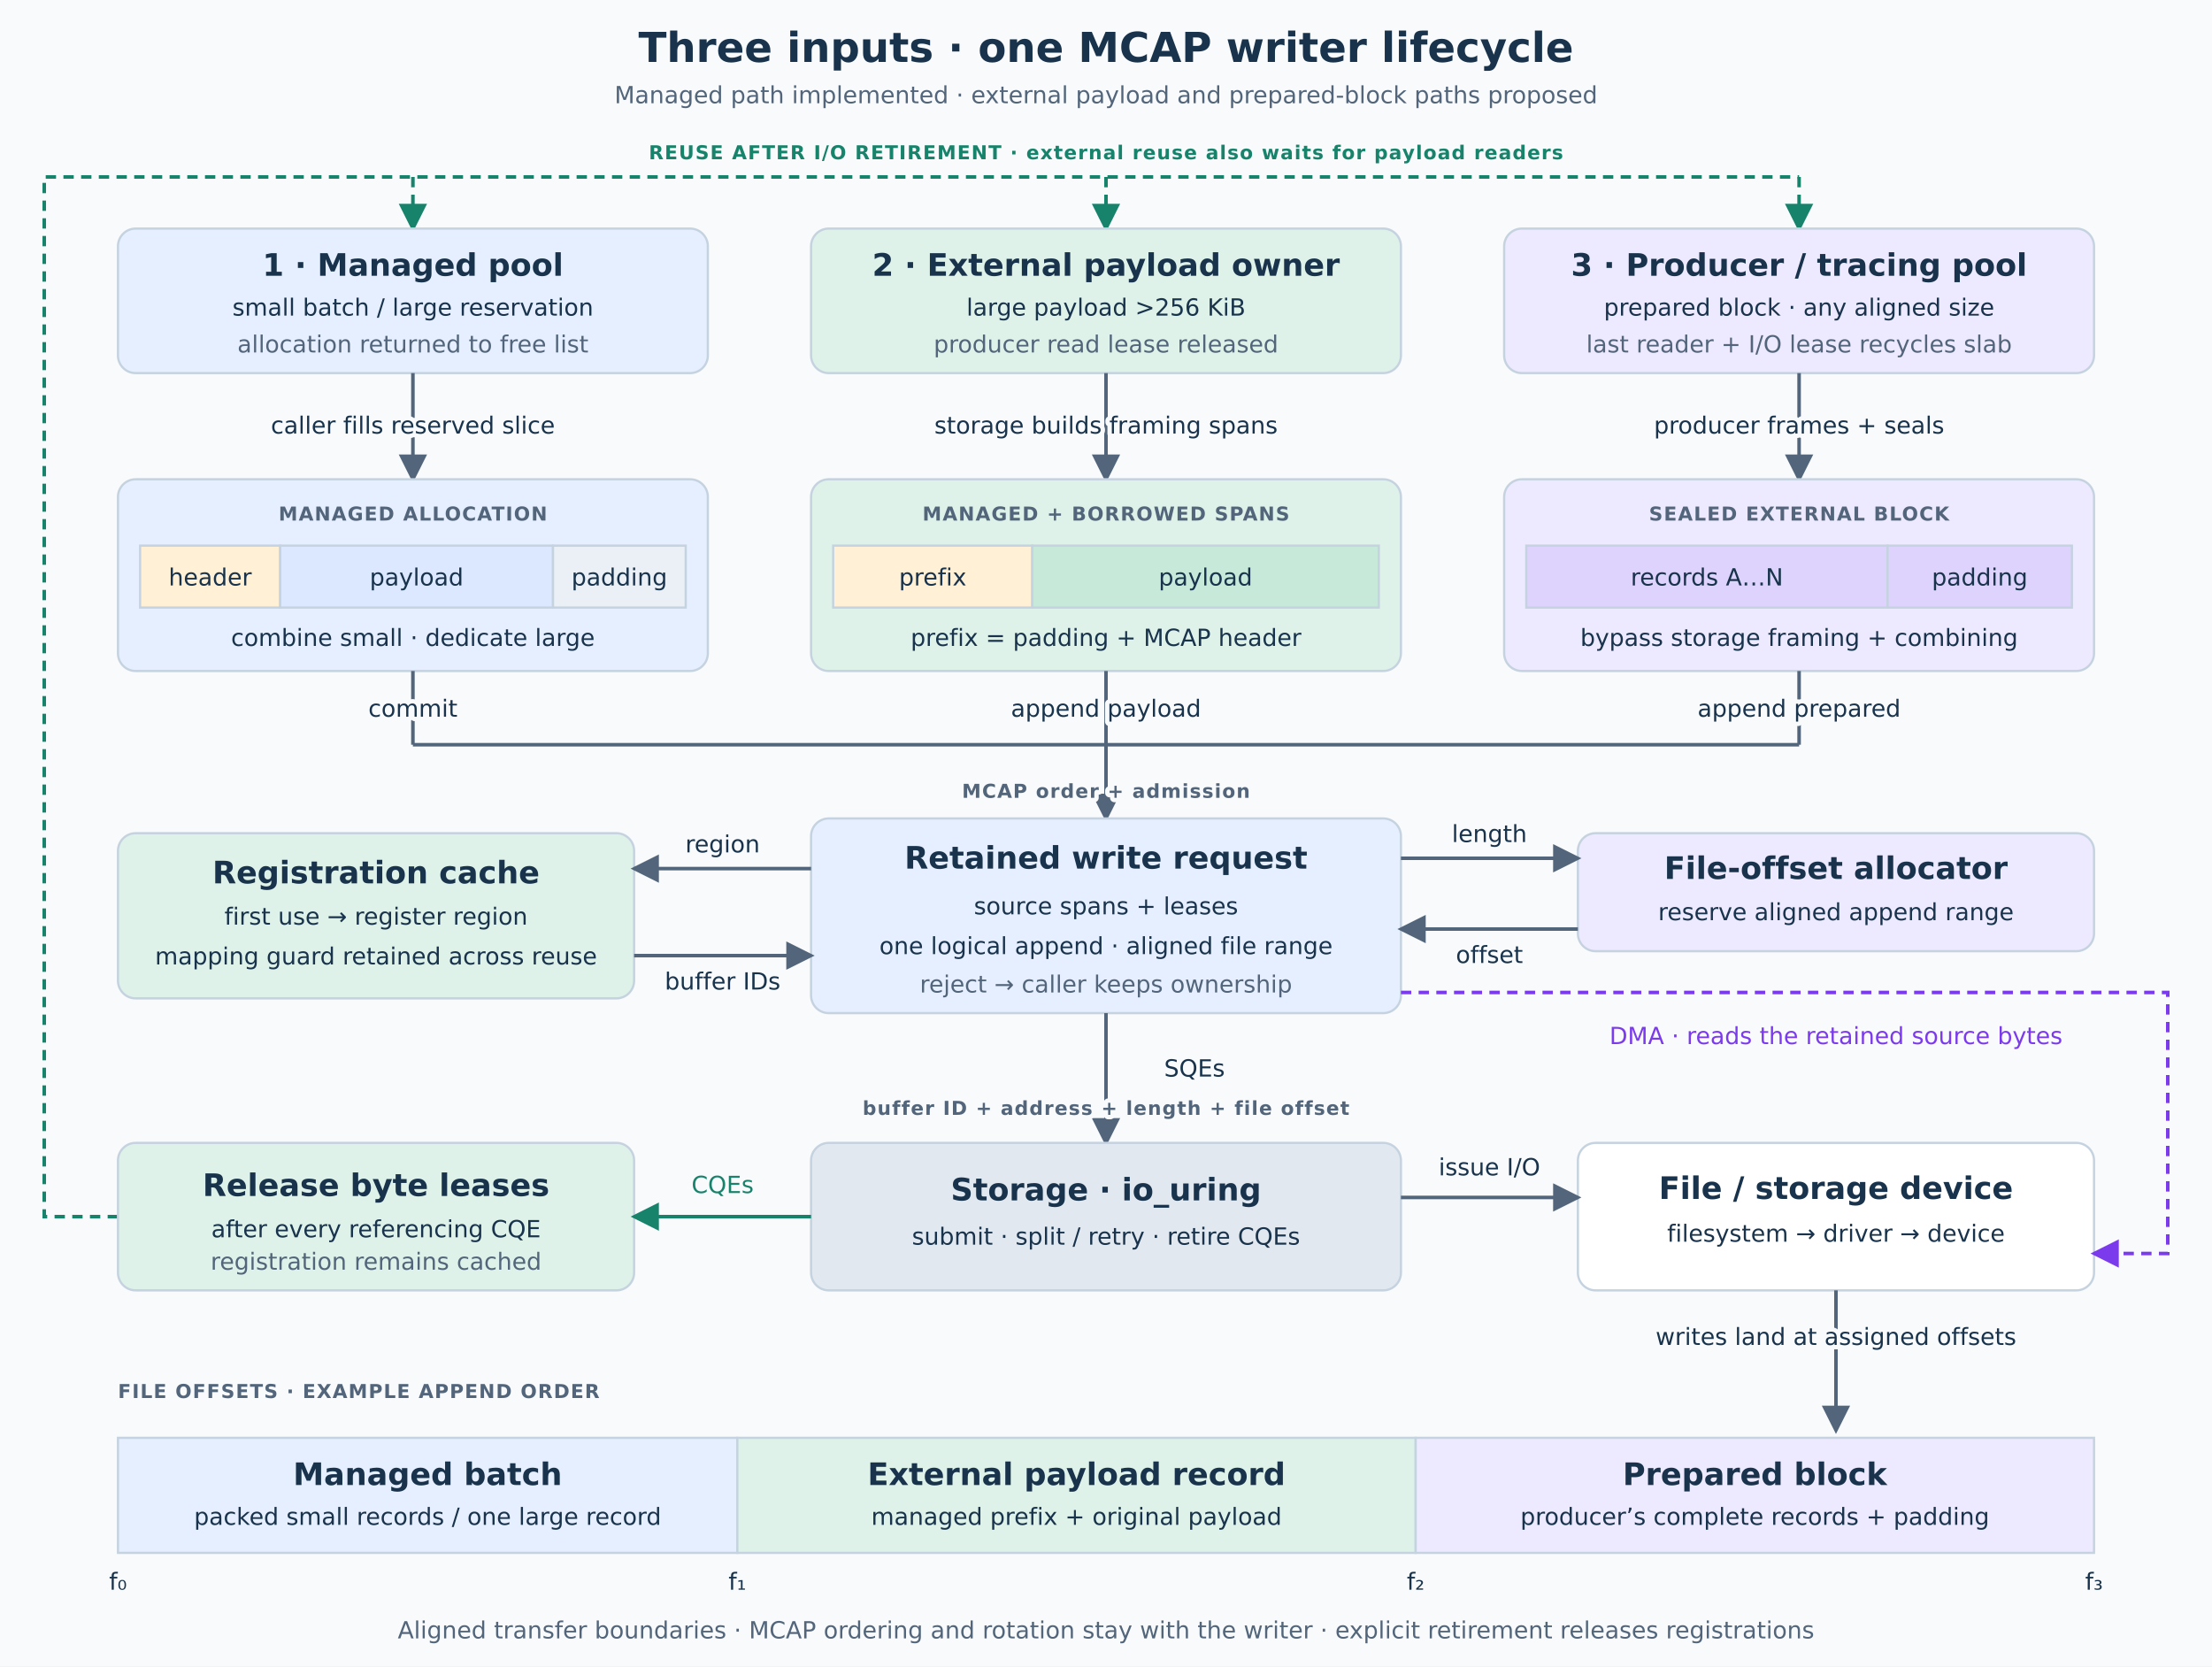
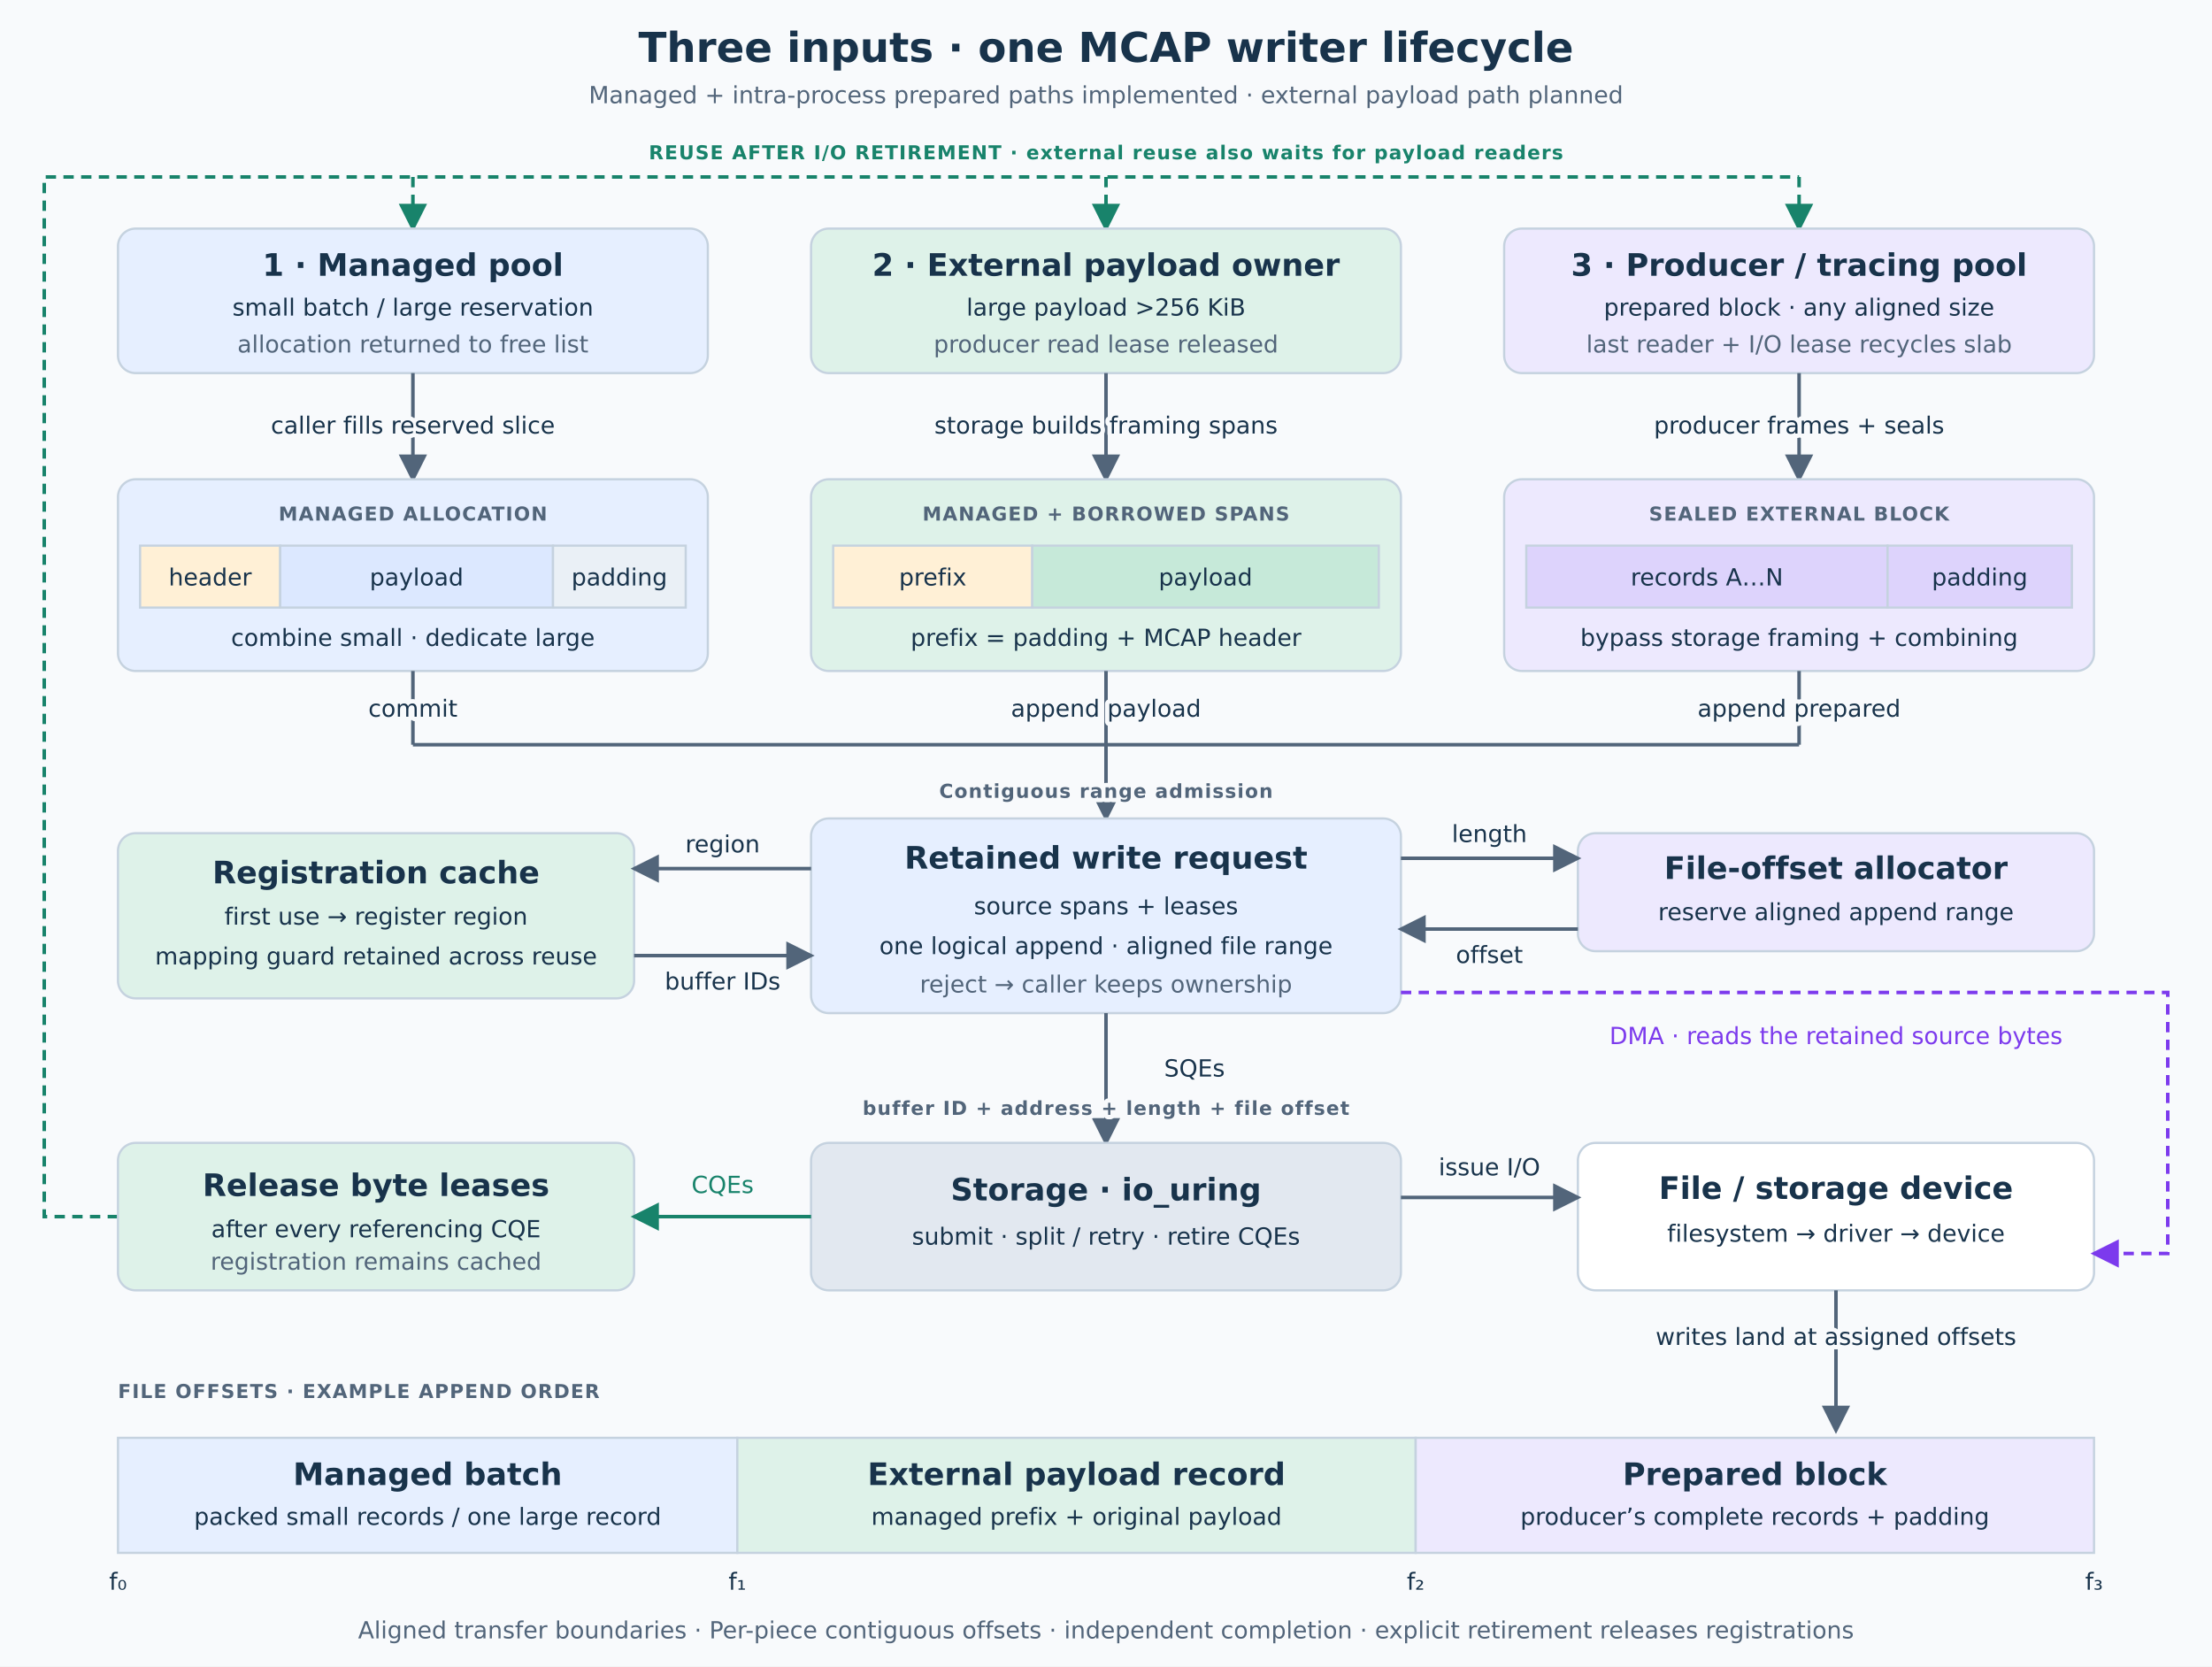
<svg xmlns="http://www.w3.org/2000/svg" width="1500" height="1130" viewBox="0 0 1500 1130" role="img" aria-labelledby="title desc">
  <defs>
    <marker id="a" markerWidth="8" markerHeight="8" refX="7" refY="4" orient="auto">
      <path d="M0 0L8 4L0 8" fill="#52657a" />
    </marker>
    <marker id="g" markerWidth="8" markerHeight="8" refX="7" refY="4" orient="auto">
      <path d="M0 0L8 4L0 8" fill="#18836b" />
    </marker>
    <marker id="d" markerWidth="8" markerHeight="8" refX="7" refY="4" orient="auto">
      <path d="M0 0L8 4L0 8" fill="#7c3aed" />
    </marker>
  </defs>
  <style>text{font-family:DejaVu Sans,sans-serif;fill:#18334b}.title{font-size:28px;font-weight:700}.h{font-size:21px;font-weight:700}.s{font-size:16px}.tag{font-size:13px;font-weight:700;letter-spacing:.7px;fill:#52657a}</style>
  <rect width="1500" height="1130" fill="#f8fafc" />
  <text x="750" y="42" class="title" text-anchor="middle">Three inputs · one MCAP writer lifecycle</text>
-   <text x="750" y="70" class="s" text-anchor="middle" style="fill:#52657a">Managed path implemented · external payload and prepared-block paths proposed</text>
+   <text x="750" y="70" class="s" text-anchor="middle" style="fill:#52657a">Managed + intra-process prepared paths implemented · external payload path planned</text>
  <path d="M80 825H30V120H1220" fill="none" stroke="#18836b" stroke-width="2.4" stroke-dasharray="7 5" />
  <text x="750" y="108" class="tag" text-anchor="middle" style="fill:#18836b">REUSE AFTER I/O RETIREMENT · external reuse also waits for payload readers</text>
  <path d="M280 120V155" fill="none" stroke="#18836b" stroke-width="2.4" stroke-dasharray="7 5" marker-end="url(#g)" />
  <path d="M750 120V155" fill="none" stroke="#18836b" stroke-width="2.4" stroke-dasharray="7 5" marker-end="url(#g)" />
  <path d="M1220 120V155" fill="none" stroke="#18836b" stroke-width="2.4" stroke-dasharray="7 5" marker-end="url(#g)" />
  <rect x="80" y="155" width="400" height="98" rx="12" fill="#e6efff" stroke="#c5d2df" stroke-width="1.5" />
  <text x="280" y="187" class="h" text-anchor="middle">1 · Managed pool</text>
  <text x="280" y="214" class="s" text-anchor="middle">small batch / large reservation</text>
  <text x="280" y="239" class="s" text-anchor="middle" style="fill:#52657a">allocation returned to free list</text>
  <path d="M280 253V325" fill="none" stroke="#52657a" stroke-width="2.4" marker-end="url(#a)" />
  <rect x="550" y="155" width="400" height="98" rx="12" fill="#def2e9" stroke="#c5d2df" stroke-width="1.5" />
  <text x="750" y="187" class="h" text-anchor="middle">2 · External payload owner</text>
  <text x="750" y="214" class="s" text-anchor="middle">large payload &gt;256 KiB</text>
  <text x="750" y="239" class="s" text-anchor="middle" style="fill:#52657a">producer read lease released</text>
  <path d="M750 253V325" fill="none" stroke="#52657a" stroke-width="2.4" marker-end="url(#a)" />
  <rect x="1020" y="155" width="400" height="98" rx="12" fill="#ede9fe" stroke="#c5d2df" stroke-width="1.5" />
  <text x="1220" y="187" class="h" text-anchor="middle">3 · Producer / tracing pool</text>
  <text x="1220" y="214" class="s" text-anchor="middle">prepared block · any aligned size</text>
  <text x="1220" y="239" class="s" text-anchor="middle" style="fill:#52657a">last reader + I/O lease recycles slab</text>
  <path d="M1220 253V325" fill="none" stroke="#52657a" stroke-width="2.4" marker-end="url(#a)" />
  <text x="280" y="294" paint-order="stroke" stroke="#f8fafc" stroke-width="6" stroke-linejoin="round" class="s" text-anchor="middle">caller fills reserved slice</text>
  <text x="750" y="294" paint-order="stroke" stroke="#f8fafc" stroke-width="6" stroke-linejoin="round" class="s" text-anchor="middle">storage builds framing spans</text>
  <text x="1220" y="294" paint-order="stroke" stroke="#f8fafc" stroke-width="6" stroke-linejoin="round" class="s" text-anchor="middle">producer frames + seals</text>
  <rect x="80" y="325" width="400" height="130" rx="12" fill="#e6efff" stroke="#c5d2df" stroke-width="1.5" />
  <rect x="550" y="325" width="400" height="130" rx="12" fill="#def2e9" stroke="#c5d2df" stroke-width="1.5" />
  <rect x="1020" y="325" width="400" height="130" rx="12" fill="#ede9fe" stroke="#c5d2df" stroke-width="1.5" />
  <text x="280" y="353" class="tag" text-anchor="middle">MANAGED ALLOCATION</text>
  <text x="750" y="353" class="tag" text-anchor="middle">MANAGED + BORROWED SPANS</text>
  <text x="1220" y="353" class="tag" text-anchor="middle">SEALED EXTERNAL BLOCK</text>
  <rect x="95" y="370" width="95" height="42" rx="0" fill="#fff0d6" stroke="#c5d2df" stroke-width="1.5" />
  <text x="142.5" y="397" class="s" text-anchor="middle">header</text>
  <rect x="190" y="370" width="185" height="42" rx="0" fill="#dce8ff" stroke="#c5d2df" stroke-width="1.5" />
  <text x="282.5" y="397" class="s" text-anchor="middle">payload</text>
  <rect x="375" y="370" width="90" height="42" rx="0" fill="#eaf0f6" stroke="#c5d2df" stroke-width="1.5" />
  <text x="420.0" y="397" class="s" text-anchor="middle">padding</text>
  <rect x="565" y="370" width="135" height="42" rx="0" fill="#fff0d6" stroke="#c5d2df" stroke-width="1.5" />
  <text x="632.5" y="397" class="s" text-anchor="middle">prefix</text>
  <rect x="700" y="370" width="235" height="42" rx="0" fill="#c6e9d9" stroke="#c5d2df" stroke-width="1.5" />
  <text x="817.5" y="397" class="s" text-anchor="middle">payload</text>
  <rect x="1035" y="370" width="245" height="42" rx="0" fill="#ddd3fc" stroke="#c5d2df" stroke-width="1.5" />
  <text x="1157.5" y="397" class="s" text-anchor="middle">records A…N</text>
  <rect x="1280" y="370" width="125" height="42" rx="0" fill="#ddd3fc" stroke="#c5d2df" stroke-width="1.5" />
  <text x="1342.5" y="397" class="s" text-anchor="middle">padding</text>
  <text x="280" y="438" class="s" text-anchor="middle">combine small · dedicate large</text>
  <text x="750" y="438" class="s" text-anchor="middle">prefix = padding + MCAP header</text>
  <text x="1220" y="438" class="s" text-anchor="middle">bypass storage framing + combining</text>
  <path d="M280 455V505" fill="none" stroke="#52657a" stroke-width="2.4" />
  <path d="M750 455V505" fill="none" stroke="#52657a" stroke-width="2.4" />
  <path d="M1220 455V505" fill="none" stroke="#52657a" stroke-width="2.4" />
  <path d="M280 505H1220" fill="none" stroke="#52657a" stroke-width="2.4" />
  <path d="M750 505V555" fill="none" stroke="#52657a" stroke-width="2.4" marker-end="url(#a)" />
  <text x="280" y="486" paint-order="stroke" stroke="#f8fafc" stroke-width="6" stroke-linejoin="round" class="s" text-anchor="middle">commit</text>
  <text x="750" y="486" paint-order="stroke" stroke="#f8fafc" stroke-width="6" stroke-linejoin="round" class="s" text-anchor="middle">append payload</text>
  <text x="1220" y="486" paint-order="stroke" stroke="#f8fafc" stroke-width="6" stroke-linejoin="round" class="s" text-anchor="middle">append prepared</text>
-   <text x="750" y="541" paint-order="stroke" stroke="#f8fafc" stroke-width="6" stroke-linejoin="round" class="tag" text-anchor="middle">MCAP order + admission</text>
+   <text x="750" y="541" paint-order="stroke" stroke="#f8fafc" stroke-width="6" stroke-linejoin="round" class="tag" text-anchor="middle">Contiguous range admission</text>
  <rect x="550" y="555" width="400" height="132" rx="12" fill="#e6efff" stroke="#c5d2df" stroke-width="1.5" />
  <text x="750" y="589" class="h" text-anchor="middle">Retained write request</text>
  <text x="750" y="620" class="s" text-anchor="middle">source spans + leases</text>
  <text x="750" y="647" class="s" text-anchor="middle">one logical append · aligned file range</text>
  <text x="750" y="673" class="s" text-anchor="middle" style="fill:#52657a">reject → caller keeps ownership</text>
  <rect x="80" y="565" width="350" height="112" rx="12" fill="#def2e9" stroke="#c5d2df" stroke-width="1.5" />
  <text x="255" y="599" class="h" text-anchor="middle">Registration cache</text>
  <text x="255" y="627" class="s" text-anchor="middle">first use → register region</text>
  <text x="255" y="654" class="s" text-anchor="middle">mapping guard retained across reuse</text>
  <path d="M550 589H430" fill="none" stroke="#52657a" stroke-width="2.4" marker-end="url(#a)" />
  <text x="490" y="578" class="s" text-anchor="middle">region</text>
  <path d="M430 648H550" fill="none" stroke="#52657a" stroke-width="2.4" marker-end="url(#a)" />
  <text x="490" y="671" class="s" text-anchor="middle">buffer IDs</text>
  <rect x="1070" y="565" width="350" height="80" rx="12" fill="#ede9fe" stroke="#c5d2df" stroke-width="1.5" />
  <text x="1245" y="596" class="h" text-anchor="middle">File-offset allocator</text>
  <text x="1245" y="624" class="s" text-anchor="middle">reserve aligned append range</text>
  <path d="M950 582H1070" fill="none" stroke="#52657a" stroke-width="2.4" marker-end="url(#a)" />
  <text x="1010" y="571" class="s" text-anchor="middle">length</text>
  <path d="M1070 630H950" fill="none" stroke="#52657a" stroke-width="2.4" marker-end="url(#a)" />
  <text x="1010" y="653" class="s" text-anchor="middle">offset</text>
  <path d="M750 687V775" fill="none" stroke="#52657a" stroke-width="2.4" marker-end="url(#a)" />
  <text x="810" y="730" class="s" text-anchor="middle">SQEs</text>
  <text x="750" y="756" paint-order="stroke" stroke="#f8fafc" stroke-width="6" stroke-linejoin="round" class="tag" text-anchor="middle">buffer ID + address + length + file offset</text>
  <rect x="550" y="775" width="400" height="100" rx="12" fill="#e2e8f0" stroke="#c5d2df" stroke-width="1.5" />
  <text x="750" y="814" class="h" text-anchor="middle">Storage · io_uring</text>
  <text x="750" y="844" class="s" text-anchor="middle">submit · split / retry · retire CQEs</text>
  <rect x="1070" y="775" width="350" height="100" rx="12" fill="#fff" stroke="#c5d2df" stroke-width="1.5" />
  <text x="1245" y="813" class="h" text-anchor="middle">File / storage device</text>
  <text x="1245" y="842" class="s" text-anchor="middle">filesystem → driver → device</text>
  <path d="M950 812H1070" fill="none" stroke="#52657a" stroke-width="2.4" marker-end="url(#a)" />
  <text x="1010" y="797" class="s" text-anchor="middle">issue I/O</text>
  <path d="M950 673H1470V850H1420" fill="none" stroke="#7c3aed" stroke-width="2.4" stroke-dasharray="7 5" marker-end="url(#d)" />
  <text x="1245" y="708" class="s" text-anchor="middle" style="fill:#7c3aed">DMA · reads the retained source bytes</text>
  <rect x="80" y="775" width="350" height="100" rx="12" fill="#def2e9" stroke="#c5d2df" stroke-width="1.5" />
  <text x="255" y="811" class="h" text-anchor="middle">Release byte leases</text>
  <text x="255" y="839" class="s" text-anchor="middle">after every referencing CQE</text>
  <text x="255" y="861" class="s" text-anchor="middle" style="fill:#52657a">registration remains cached</text>
  <path d="M550 825H430" fill="none" stroke="#18836b" stroke-width="2.4" marker-end="url(#g)" />
  <text x="490" y="809" class="s" text-anchor="middle" style="fill:#18836b">CQEs</text>
  <path d="M1245 875V970" fill="none" stroke="#52657a" stroke-width="2.4" marker-end="url(#a)" />
  <text x="1245" y="912" paint-order="stroke" stroke="#f8fafc" stroke-width="6" stroke-linejoin="round" class="s" text-anchor="middle">writes land at assigned offsets</text>
  <text x="80" y="948" class="tag" text-anchor="start">FILE OFFSETS · EXAMPLE APPEND ORDER</text>
  <rect x="80" y="975" width="420" height="78" rx="0" fill="#e6efff" stroke="#c5d2df" stroke-width="1.5" />
  <text x="290.0" y="1007" class="h" text-anchor="middle">Managed batch</text>
  <text x="290.0" y="1034" class="s" text-anchor="middle">packed small records / one large record</text>
  <rect x="500" y="975" width="460" height="78" rx="0" fill="#def2e9" stroke="#c5d2df" stroke-width="1.5" />
  <text x="730.0" y="1007" class="h" text-anchor="middle">External payload record</text>
  <text x="730.0" y="1034" class="s" text-anchor="middle">managed prefix + original payload</text>
  <rect x="960" y="975" width="460" height="78" rx="0" fill="#ede9fe" stroke="#c5d2df" stroke-width="1.5" />
  <text x="1190.0" y="1007" class="h" text-anchor="middle">Prepared block</text>
  <text x="1190.0" y="1034" class="s" text-anchor="middle">producer’s complete records + padding</text>
  <text x="80" y="1078" class="s" text-anchor="middle">f₀</text>
  <text x="500" y="1078" class="s" text-anchor="middle">f₁</text>
  <text x="960" y="1078" class="s" text-anchor="middle">f₂</text>
  <text x="1420" y="1078" class="s" text-anchor="middle">f₃</text>
-   <text x="750" y="1111" class="s" text-anchor="middle" style="fill:#52657a">Aligned transfer boundaries · MCAP ordering and rotation stay with the writer · explicit retirement releases registrations</text>
+   <text x="750" y="1111" class="s" text-anchor="middle" style="fill:#52657a">Aligned transfer boundaries · Per-piece contiguous offsets · independent completion · explicit retirement releases registrations</text>
</svg>
